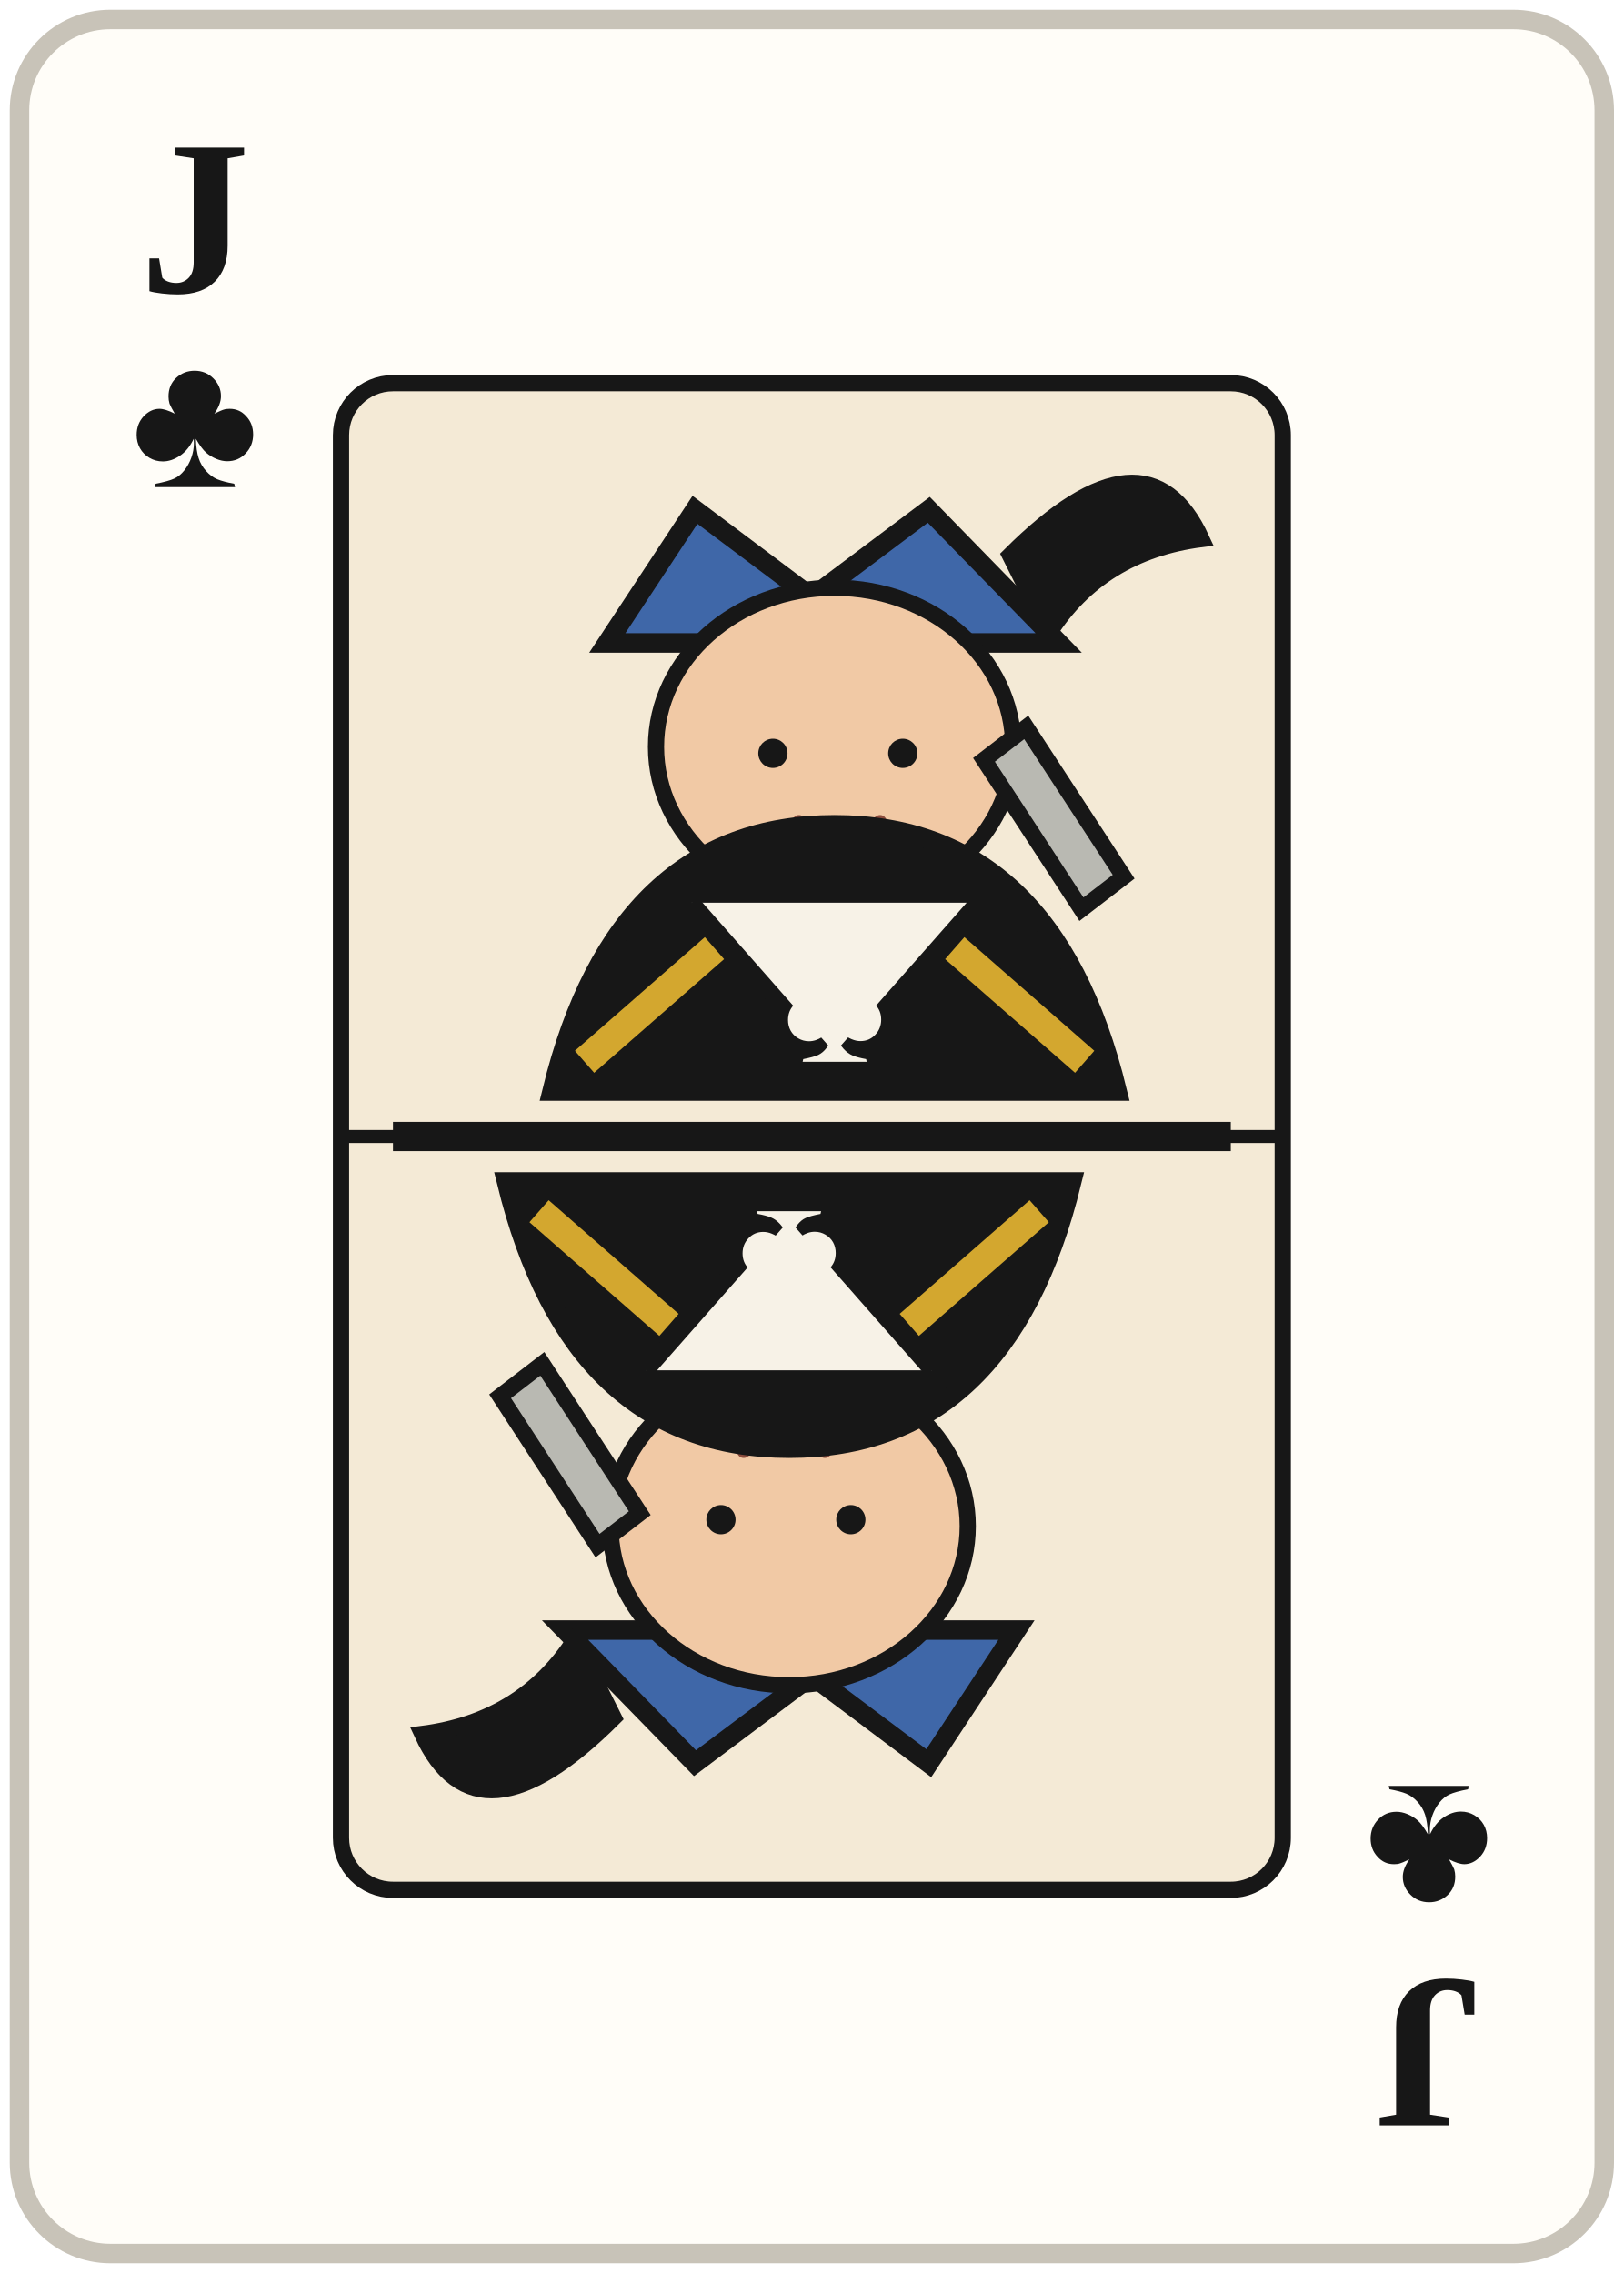
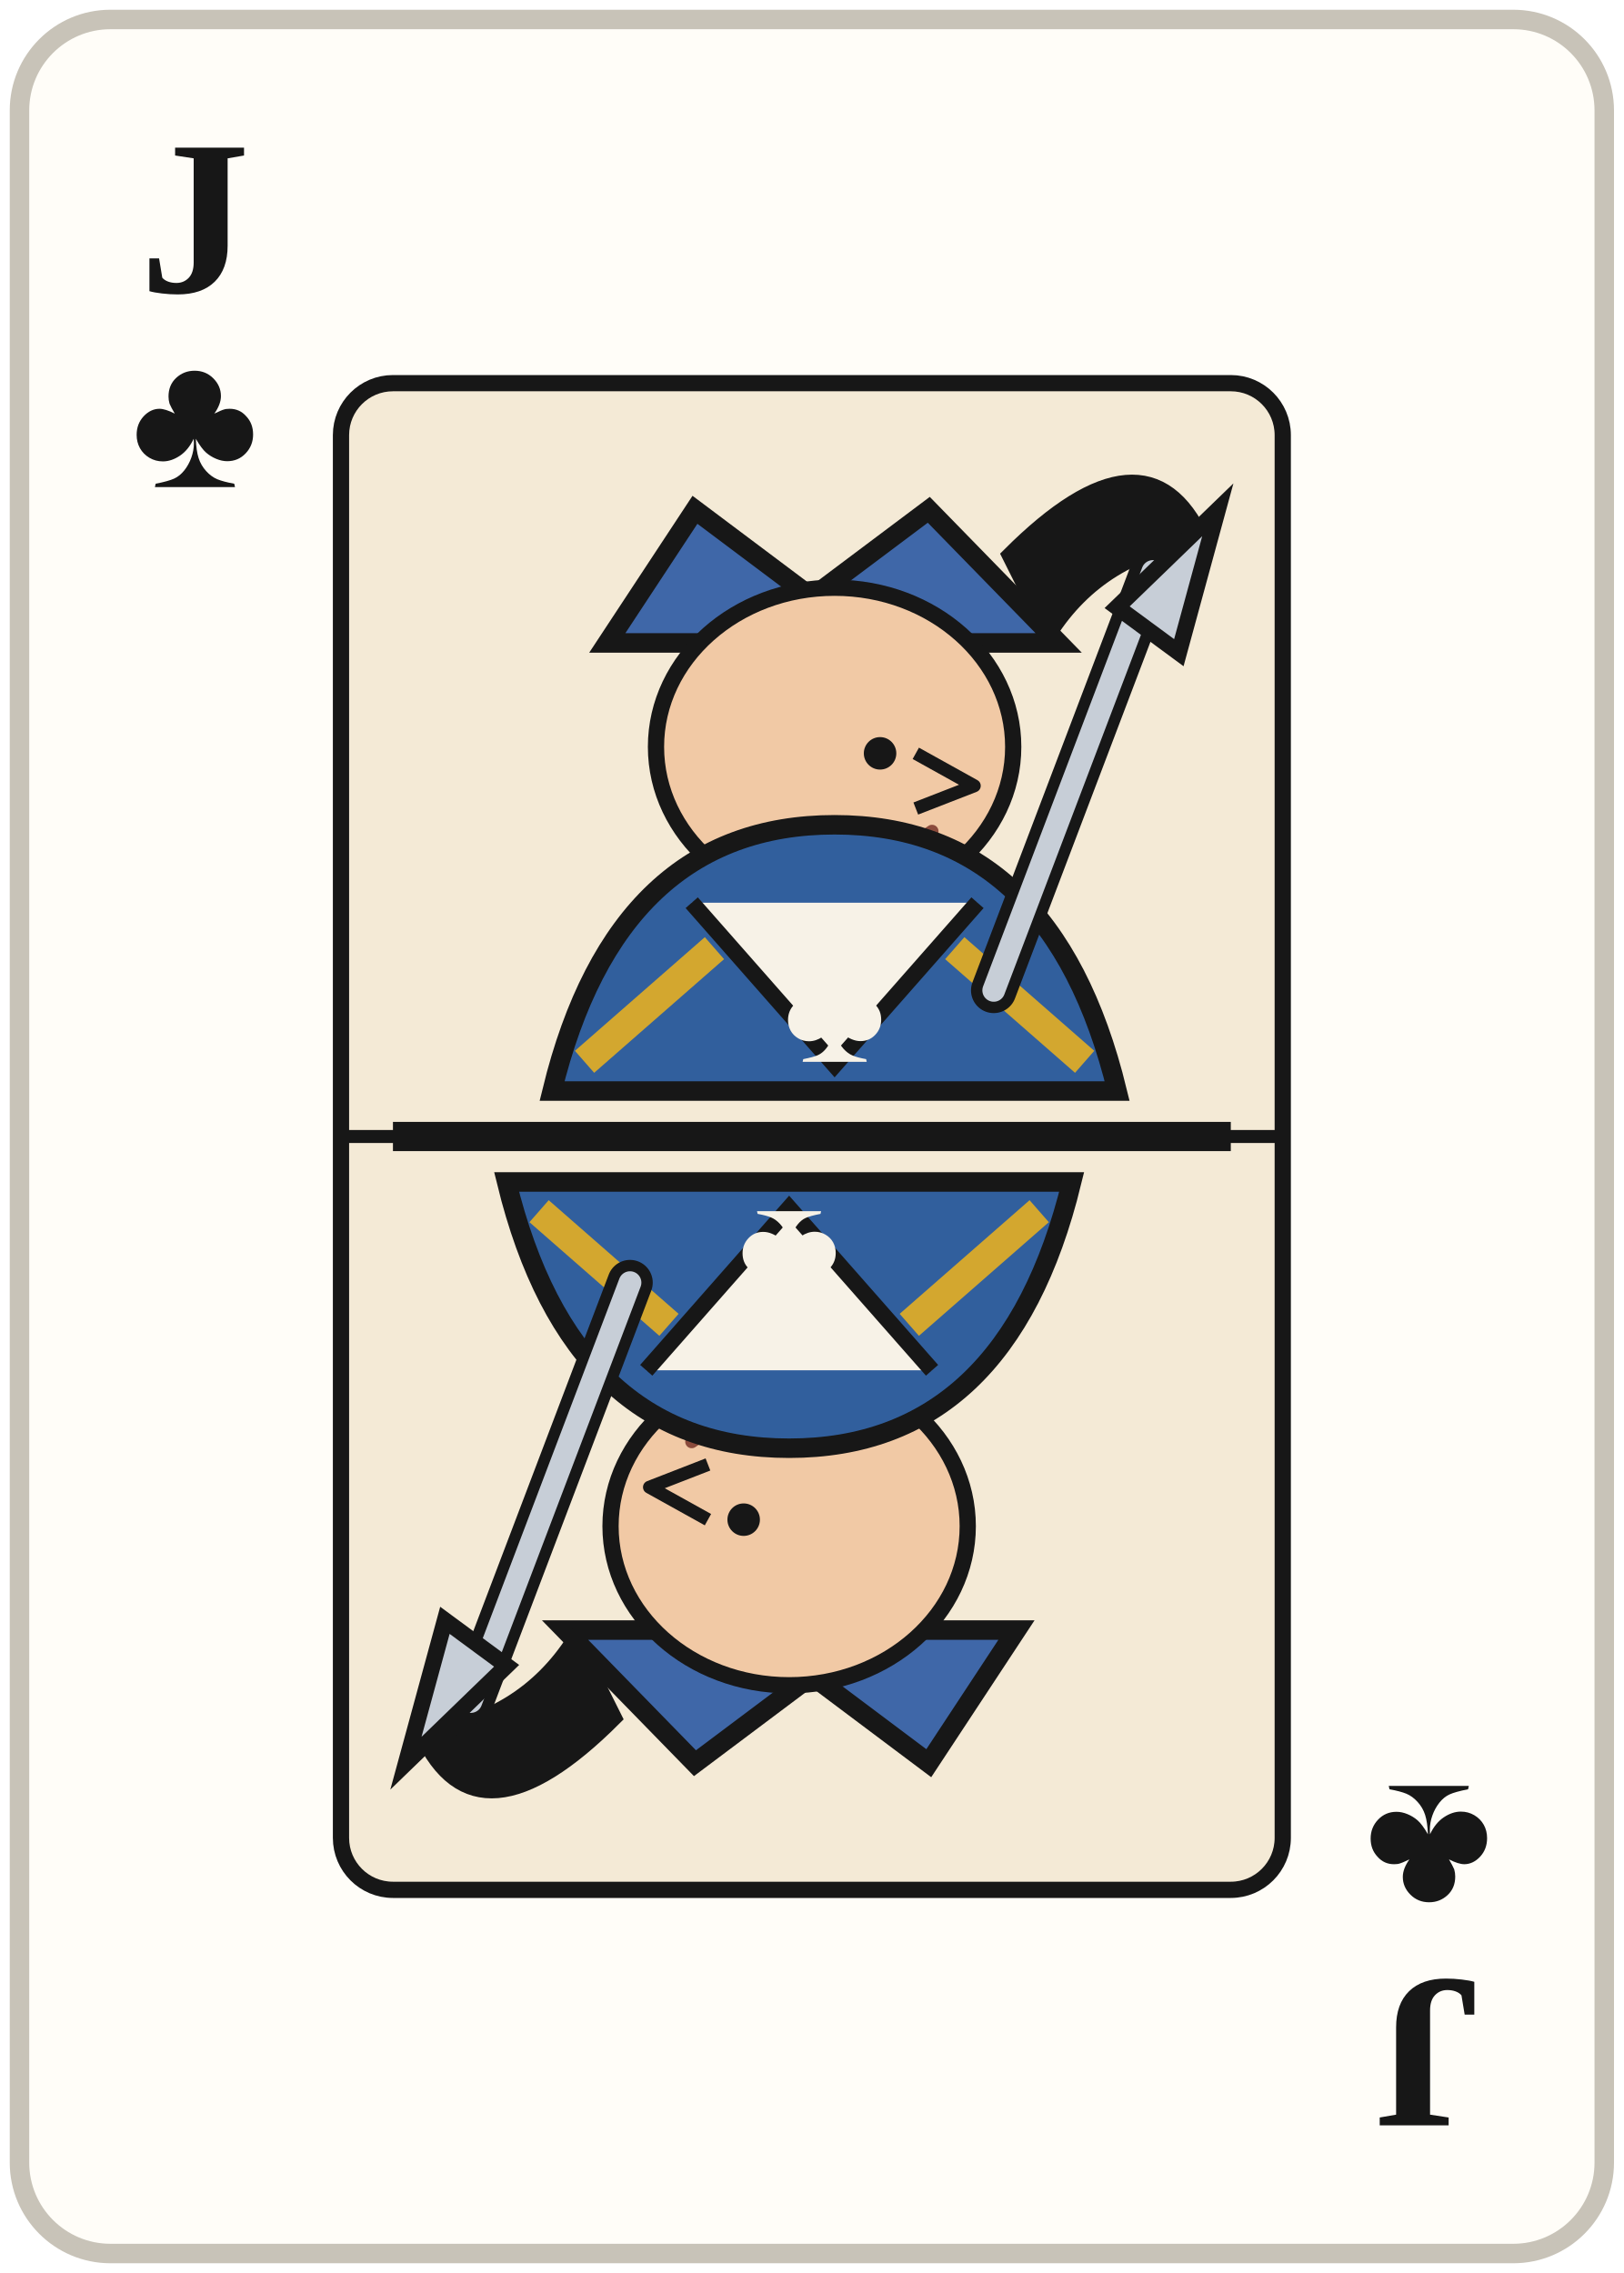
<svg xmlns="http://www.w3.org/2000/svg" width="500" height="700" viewBox="0 0 500 700">
  <rect x="6" y="6" width="488" height="688" rx="28" fill="#fffdf8" stroke="#c8c3b8" stroke-width="6" />
  <g fill="#171717" text-anchor="middle" font-family="Georgia, 'Times New Roman', serif">
    <text x="60" y="90" font-size="68" font-weight="700">J</text>
    <text x="60" y="150" font-size="60">♣</text>
  </g>
  <g transform="rotate(180 250 350)" fill="#171717" text-anchor="middle" font-family="Georgia, 'Times New Roman', serif">
    <text x="60" y="90" font-size="68" font-weight="700">J</text>
    <text x="60" y="150" font-size="60">♣</text>
  </g>
  <defs>
    <clipPath id="court-window">
      <rect x="105" y="118" width="290" height="464" rx="16" />
    </clipPath>
  </defs>
  <rect x="105" y="118" width="290" height="464" rx="16" fill="#f4ead6" stroke="#171717" stroke-width="5" />
  <g clip-path="url(#court-window)">
    <g>
      <path d="M187 198 214 157 250 184 286 157 326 198Z" fill="#3f67a8" stroke="#171717" stroke-width="6" />
      <path d="M311 171q42-42 59-5-31 4-47 29Z" fill="#171717" stroke="#171717" stroke-width="5" />
      <path d="M216 218q13-45 91-9-30-7-48-25-18 22-43 34Z" fill="#51372b" />
      <ellipse cx="257" cy="230" rx="55" ry="49" fill="#f1c9a5" stroke="#171717" stroke-width="5" />
-       <circle cx="238" cy="232" r="4.5" fill="#171717" />
-       <circle cx="278" cy="232" r="4.5" fill="#171717" />
-       <path d="M246 253q12 9 25 0" fill="none" stroke="#8b4b3c" stroke-width="4" stroke-linecap="round" />
-       <path d="M170 336q20-82 87-82t87 82Z" fill="#171717" stroke="#171717" stroke-width="6" />
+       <circle cx="271" cy="232" r="5" fill="#171717" />
+       <path d="M282 232 300 242 282 249" fill="#f1c9a5" stroke="#171717" stroke-width="4" stroke-linejoin="round" />
+       <path d="M263 258q13 6 24-2" fill="none" stroke="#8b4b3c" stroke-width="4" stroke-linecap="round" />
+       <path d="M170 336q20-82 87-82t87 82Z" fill="#315f9d" stroke="#171717" stroke-width="6" />
      <path d="M213 278 257 328 301 278" fill="#f7f2e7" stroke="#171717" stroke-width="5" />
      <path d="M180 327 220 292M334 327 294 292" stroke="#d3a72f" stroke-width="9" />
-       <path d="M316 224 346 270 333 280 303 234Z" fill="#b9b9b2" stroke="#171717" stroke-width="5" />
+       <path d="M306 305 355 176" stroke="#171717" stroke-width="14" stroke-linecap="round" />
+       <path d="M306 305 355 176" stroke="#c7ced7" stroke-width="7" stroke-linecap="round" />
+       <path d="M344 187 375 157 363 201Z" fill="#c7ced7" stroke="#171717" stroke-width="5" />
      <text x="257" y="327" fill="#f7f2e7" text-anchor="middle" font-family="Georgia, 'Times New Roman', serif" font-size="48">♣</text>
    </g>
    <g transform="rotate(180 250 350)">
      <g>
        <path d="M187 198 214 157 250 184 286 157 326 198Z" fill="#3f67a8" stroke="#171717" stroke-width="6" />
        <path d="M311 171q42-42 59-5-31 4-47 29Z" fill="#171717" stroke="#171717" stroke-width="5" />
        <path d="M216 218q13-45 91-9-30-7-48-25-18 22-43 34Z" fill="#51372b" />
        <ellipse cx="257" cy="230" rx="55" ry="49" fill="#f1c9a5" stroke="#171717" stroke-width="5" />
-         <circle cx="238" cy="232" r="4.5" fill="#171717" />
-         <circle cx="278" cy="232" r="4.5" fill="#171717" />
-         <path d="M246 253q12 9 25 0" fill="none" stroke="#8b4b3c" stroke-width="4" stroke-linecap="round" />
-         <path d="M170 336q20-82 87-82t87 82Z" fill="#171717" stroke="#171717" stroke-width="6" />
+         <circle cx="271" cy="232" r="5" fill="#171717" />
+         <path d="M282 232 300 242 282 249" fill="#f1c9a5" stroke="#171717" stroke-width="4" stroke-linejoin="round" />
+         <path d="M263 258q13 6 24-2" fill="none" stroke="#8b4b3c" stroke-width="4" stroke-linecap="round" />
+         <path d="M170 336q20-82 87-82t87 82Z" fill="#315f9d" stroke="#171717" stroke-width="6" />
        <path d="M213 278 257 328 301 278" fill="#f7f2e7" stroke="#171717" stroke-width="5" />
        <path d="M180 327 220 292M334 327 294 292" stroke="#d3a72f" stroke-width="9" />
-         <path d="M316 224 346 270 333 280 303 234Z" fill="#b9b9b2" stroke="#171717" stroke-width="5" />
+         <path d="M306 305 355 176" stroke="#171717" stroke-width="14" stroke-linecap="round" />
+         <path d="M306 305 355 176" stroke="#c7ced7" stroke-width="7" stroke-linecap="round" />
+         <path d="M344 187 375 157 363 201Z" fill="#c7ced7" stroke="#171717" stroke-width="5" />
        <text x="257" y="327" fill="#f7f2e7" text-anchor="middle" font-family="Georgia, 'Times New Roman', serif" font-size="48">♣</text>
      </g>
    </g>
  </g>
  <path d="M105 350h290" stroke="#171717" stroke-width="4" />
  <path d="M121 350h258" stroke="#171717" stroke-width="9" />
</svg>
